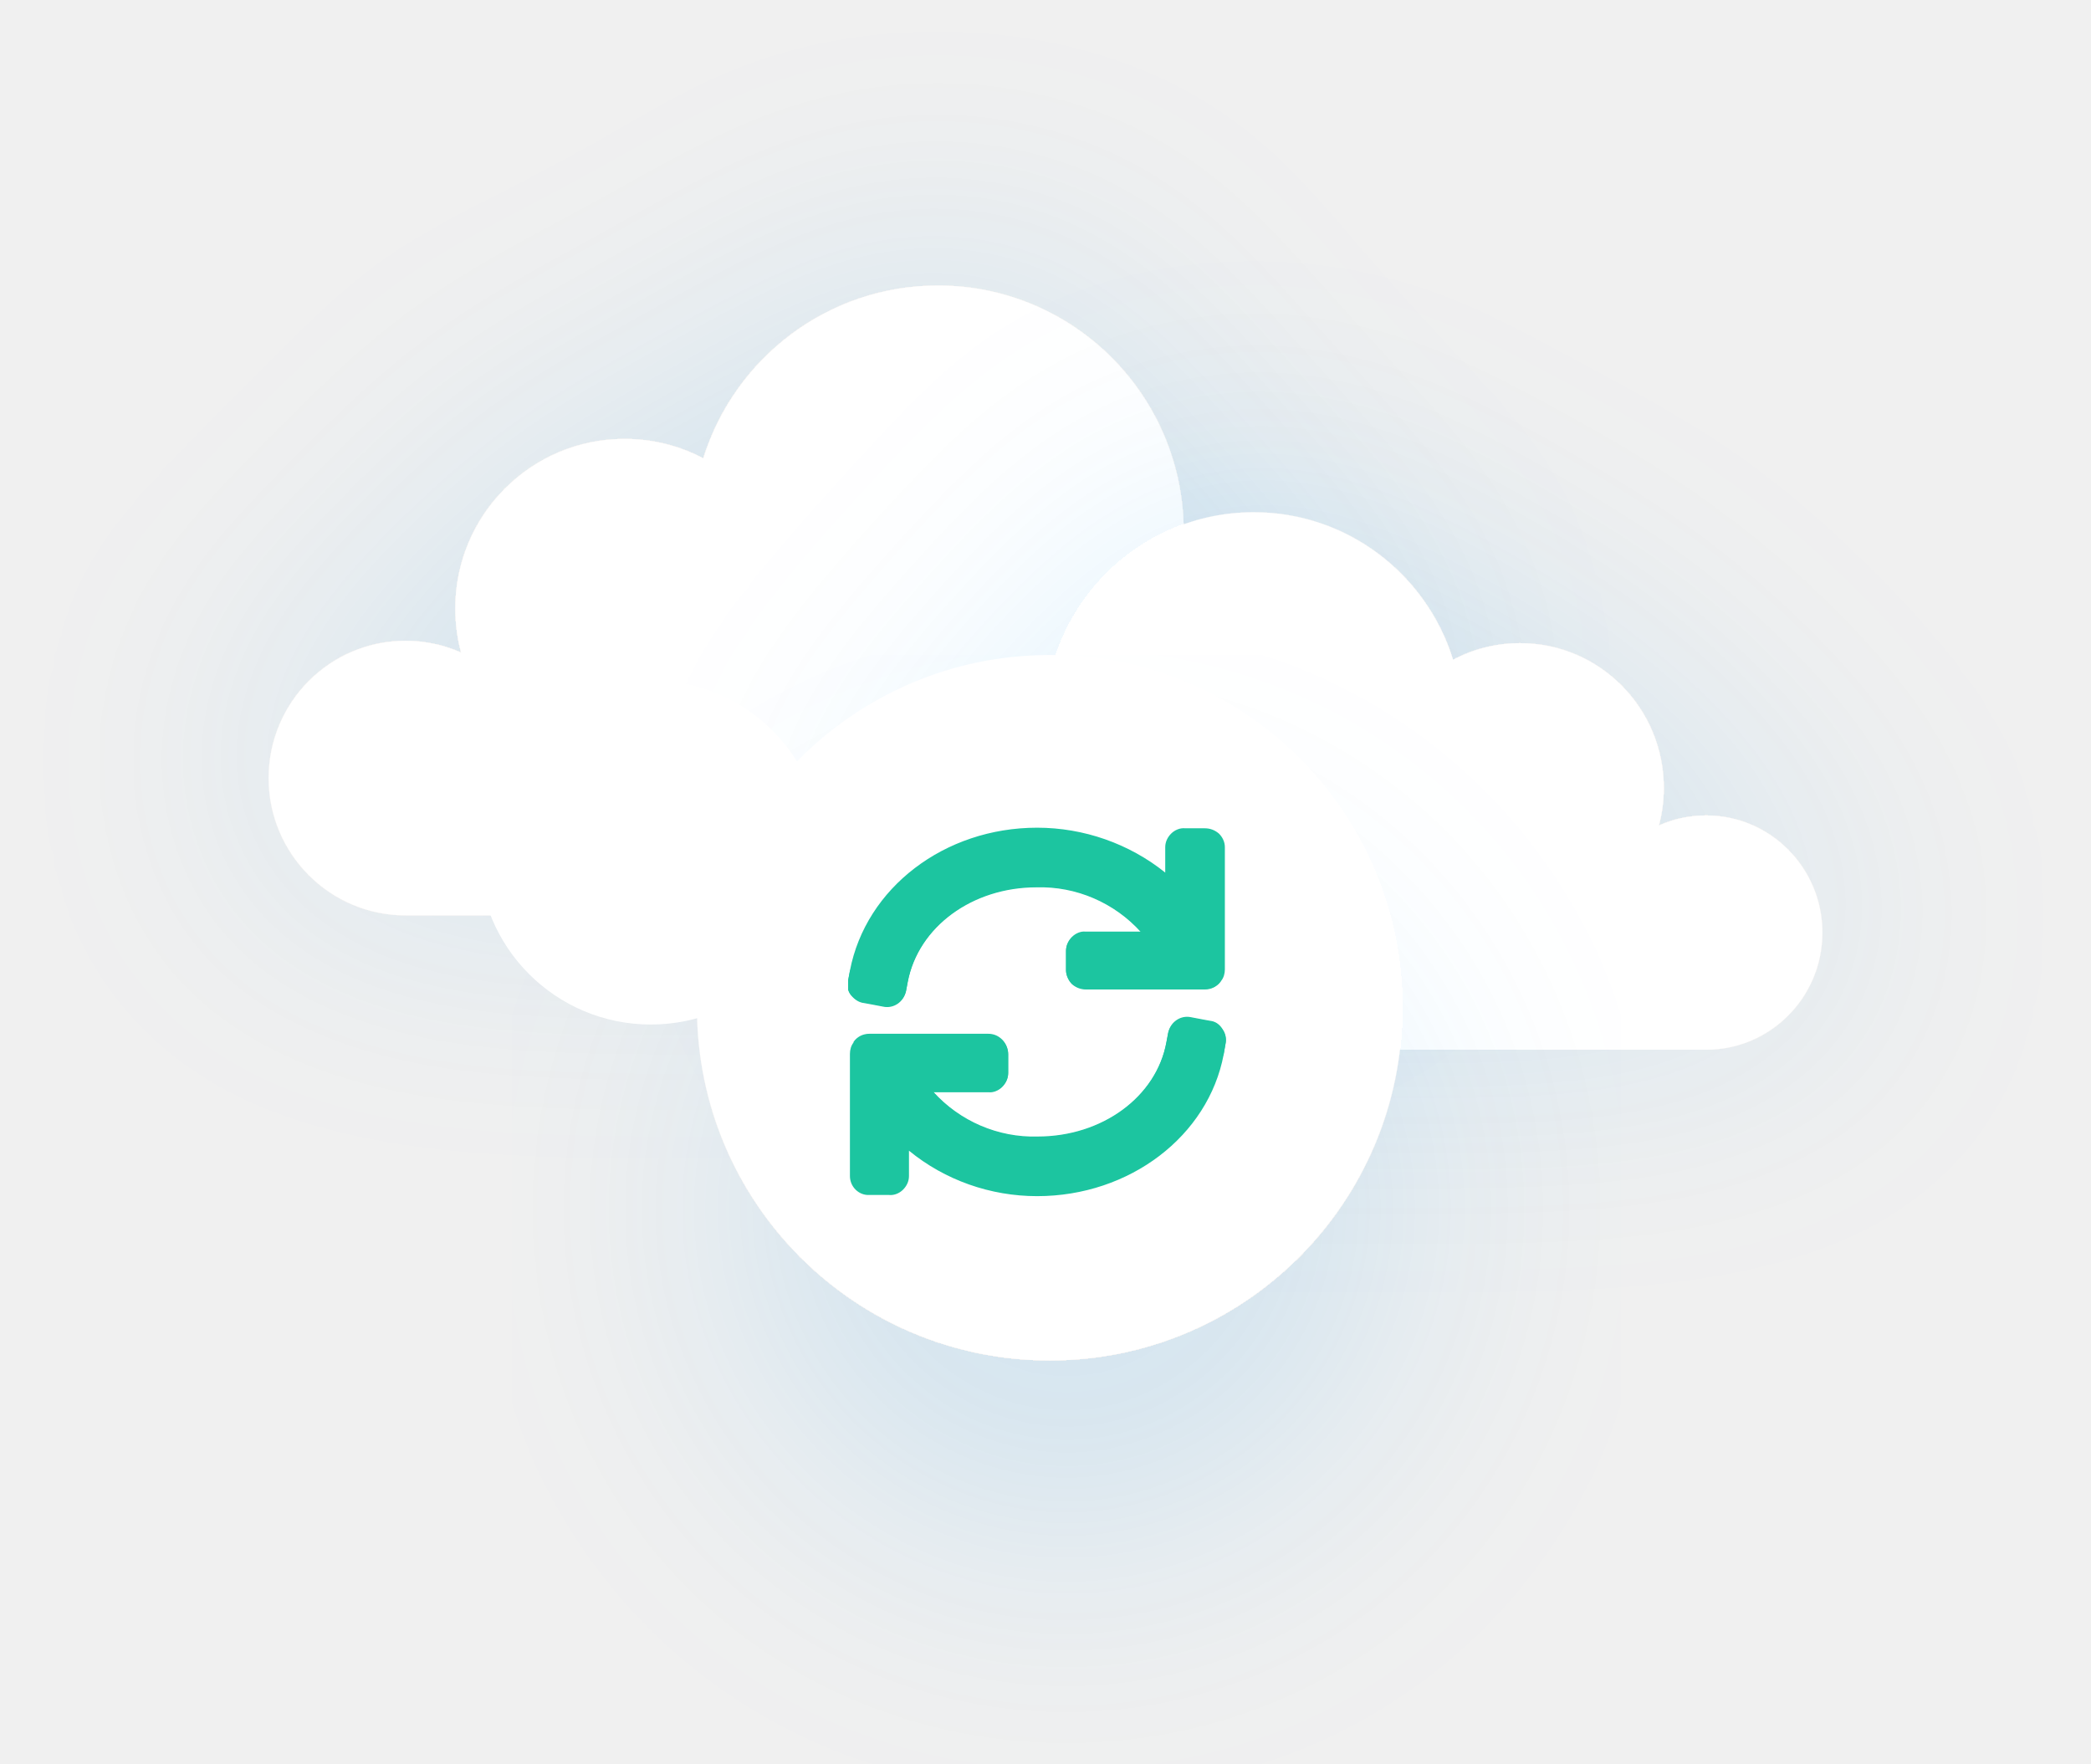
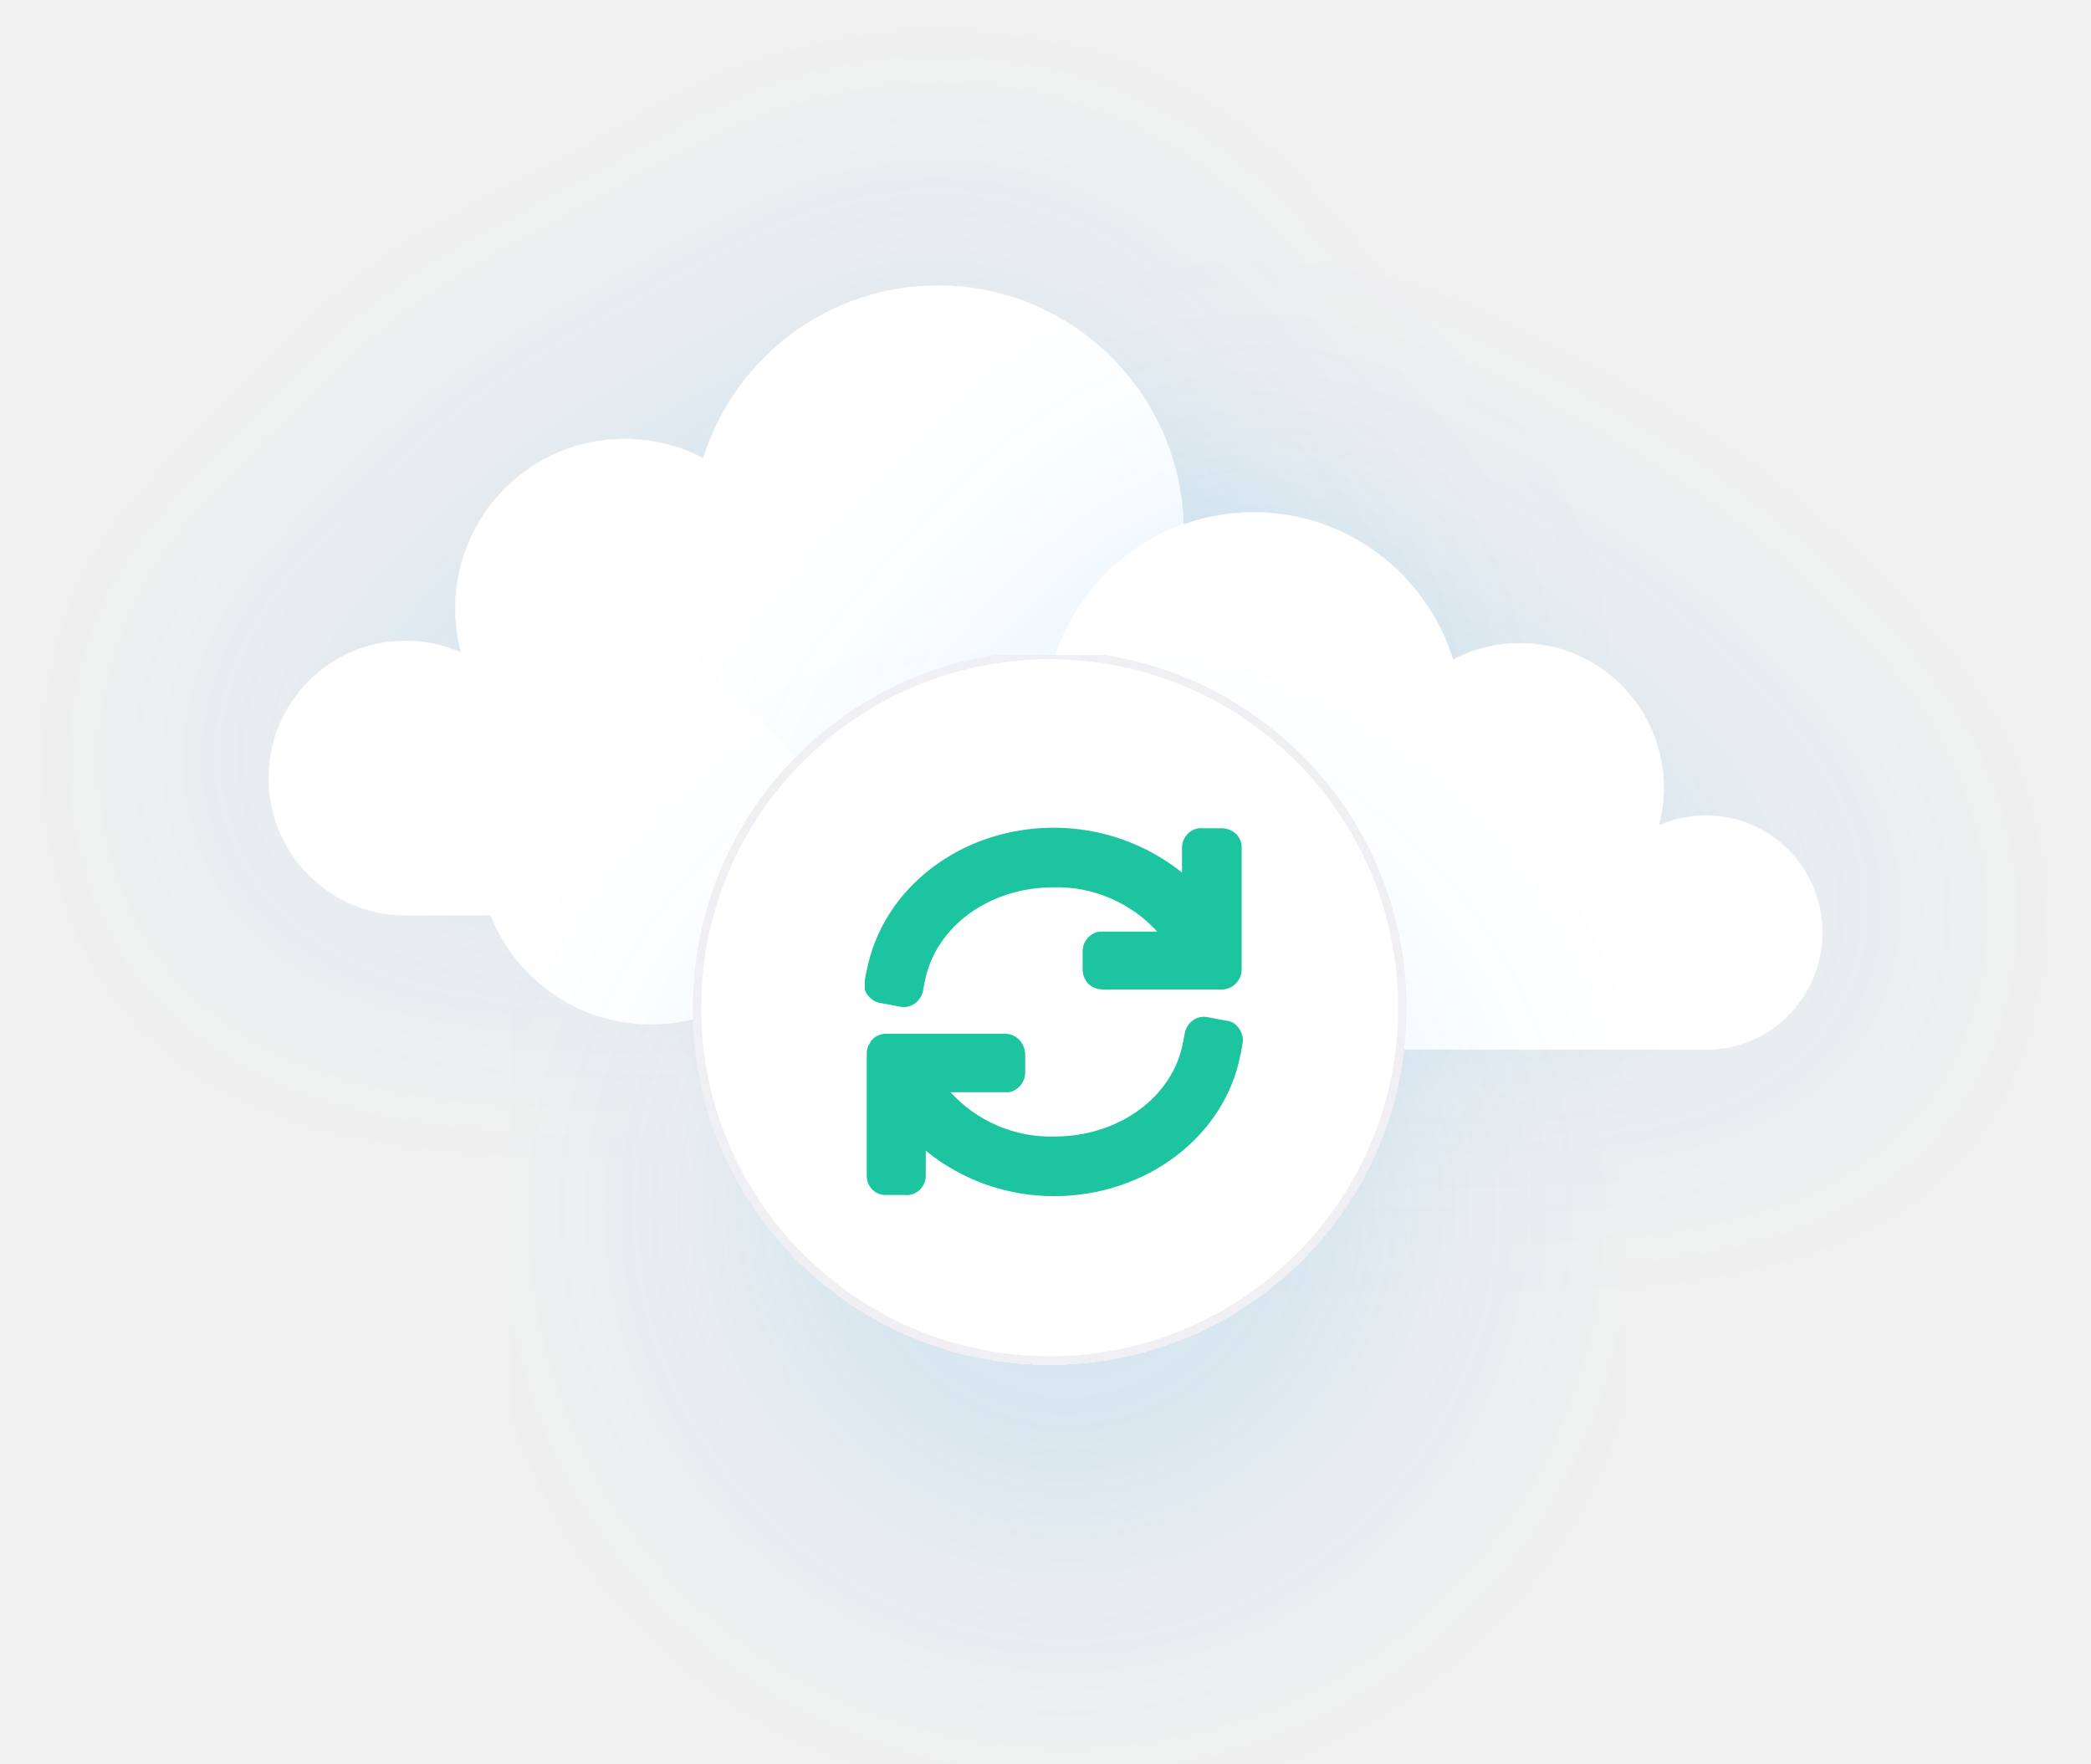
<svg xmlns="http://www.w3.org/2000/svg" width="249" height="210" viewBox="0 0 249 210" fill="none">
  <g filter="url(#filter0_d_1790_12812)" class="animate-subtle-move">
    <path d="M141.503 63.327C141.319 63.327 141.138 63.336 140.956 63.341C140.956 63.336 140.956 63.331 140.956 63.327C140.956 47.13 127.855 34 111.693 34C98.569 34 87.463 42.659 83.752 54.587C80.951 53.108 77.762 52.267 74.376 52.267C63.245 52.267 54.221 61.31 54.221 72.466C54.221 74.283 54.465 76.043 54.914 77.718C52.892 76.818 50.659 76.308 48.304 76.308C39.296 76.308 31.993 83.626 31.993 92.654C31.993 101.682 39.296 109 48.304 109H141.503C154.088 109 164.29 98.776 164.29 86.163C164.29 73.551 154.088 63.327 141.503 63.327Z" fill="white" />
  </g>
  <g filter="url(#filter1_d_1790_12812)" class="animate-subtle-move animation-delay-500">
    <path d="M123.968 86.026C124.124 86.026 124.278 86.034 124.433 86.037C124.433 86.034 124.432 86.03 124.432 86.026C124.432 72.204 135.564 61 149.295 61C160.445 61 169.881 68.389 173.034 78.567C175.414 77.305 178.124 76.588 181.001 76.588C190.458 76.588 198.125 84.305 198.125 93.824C198.125 95.375 197.918 96.877 197.536 98.306C199.254 97.538 201.151 97.103 203.152 97.103C210.805 97.103 217.01 103.348 217.01 111.051C217.01 118.755 210.805 125 203.152 125H123.968C113.275 125 104.608 116.275 104.608 105.513C104.608 94.75 113.275 86.026 123.968 86.026Z" fill="white" />
  </g>
+   <circle cx="77.5" cy="101.5" r="20.5" fill="white" />
  <g filter="url(#filter2_d_1790_12812)">
-     <circle cx="125" cy="120" r="42" fill="white" />
+     <circle cx="125" cy="120" r="42" fill="white" stroke="#F0F0F4" stroke-width="1" />
  </g>
-   <g clip-path="url(#clip0_1790_12812)" class="animate-spin-pause" style="transform-origin: 50% 68%">
-     <path d="M145.859 100.883V115.437C145.859 115.93 145.719 116.422 145.438 116.773C145.016 117.406 144.313 117.758 143.539 117.758H129.336C128.703 117.758 128.141 117.547 127.648 117.125C127.227 116.703 126.945 116.07 126.945 115.508V113.187C126.945 112.555 127.227 111.992 127.648 111.57C128.07 111.148 128.703 110.867 129.266 110.937H135.875C132.711 107.422 128.141 105.453 123.43 105.594C115.766 105.594 109.367 110.305 108.102 116.844L107.891 117.969C107.609 119.234 106.414 120.078 105.148 119.797L103.672 119.516L102.898 119.375C102.266 119.305 101.773 118.953 101.352 118.461C100.93 117.969 100.859 117.336 101 116.703L101.211 115.578C103.109 105.734 112.461 98.562 123.5 98.562C129.055 98.562 134.469 100.461 138.758 103.906V100.883C138.758 100.25 139.039 99.687 139.461 99.266C139.883 98.844 140.516 98.562 141.148 98.633H143.469C144.102 98.633 144.664 98.844 145.156 99.266C145.578 99.687 145.859 100.25 145.859 100.883Z" fill="#1CC5A0" />
-     <path d="M145.367 116.844C144.945 117.477 144.242 117.828 143.469 117.828H129.336C128.703 117.828 128.141 117.617 127.648 117.195C127.227 116.773 126.945 116.141 126.945 115.578V113.258C126.945 112.625 127.227 112.063 127.648 111.641C128.07 111.219 128.703 110.938 129.266 111.008H135.875C132.711 107.492 128.141 105.523 123.43 105.664C115.766 105.664 109.367 110.375 108.102 116.914L107.891 118.039C107.609 119.305 106.414 120.148 105.148 119.867L103.672 119.586L102.898 119.445C102.266 119.375 101.773 119.023 101.352 118.531C100.93 118.039 100.859 117.406 101 116.773L101.211 115.648C106.414 101.164 123.641 102.008 123.641 102.008C138.055 102.008 145.367 116.844 145.367 116.844Z" fill="#1CC5A0" />
-     <path d="M101.211 140.047V125.492C101.211 125 101.352 124.508 101.633 124.156C102.055 123.523 102.758 123.172 103.531 123.172H117.664C118.297 123.172 118.859 123.383 119.352 123.875C119.773 124.297 120.055 124.93 120.055 125.562V127.812C120.055 128.445 119.773 129.008 119.352 129.43C118.93 129.851 118.297 130.133 117.734 130.062H111.125C114.289 133.578 118.859 135.547 123.57 135.406C131.234 135.406 137.703 130.695 138.898 124.156L139.109 123.031C139.391 121.766 140.586 120.922 141.852 121.203L143.328 121.484L144.102 121.625C144.734 121.695 145.227 122.047 145.578 122.609C145.93 123.101 146.07 123.734 145.93 124.367L145.719 125.562C143.891 135.266 134.539 142.437 123.5 142.437C117.945 142.437 112.531 140.539 108.242 137.023V140.047C108.242 140.68 107.961 141.242 107.539 141.664C107.117 142.086 106.484 142.367 105.852 142.297H103.531C102.266 142.367 101.211 141.312 101.211 140.047Z" fill="#1CC5A0" />
-     <path d="M101.633 124.086C102.055 123.453 102.758 123.101 103.531 123.101H117.664C118.297 123.101 118.859 123.312 119.352 123.805C119.773 124.226 120.055 124.859 120.055 125.492V127.742C120.055 128.375 119.773 128.937 119.352 129.359C118.93 129.781 118.297 130.062 117.734 129.992H111.125C114.289 133.508 118.859 135.476 123.57 135.336C131.234 135.336 137.703 130.625 138.898 124.086L139.109 122.961C139.391 121.695 140.586 120.851 141.852 121.133L143.328 121.414L144.102 121.555C144.734 121.625 145.227 121.976 145.578 122.539C145.93 123.031 146.07 123.664 145.93 124.297L145.719 125.492C140.516 139.836 123.359 138.922 123.359 138.922C108.945 138.992 101.633 124.086 101.633 124.086Z" fill="#1CC5A0" />
+   <g clip-path="url(#clip0_1790_12812)" class="animate-spin-pause" style="transform-origin: 50% 57%">
+     <path d="M147.859 100.883V115.437C147.859 115.93 147.719 116.422 147.438 116.773C147.016 117.406 146.313 117.758 145.539 117.758H131.336C130.703 117.758 130.141 117.547 129.648 117.125C129.227 116.703 128.945 116.07 128.945 115.508V113.187C128.945 112.555 129.227 111.992 129.648 111.57C130.07 111.148 130.703 110.867 131.266 110.937H137.875C134.711 107.422 130.141 105.453 125.43 105.594C117.766 105.594 111.367 110.305 110.102 116.844L109.891 117.969C109.609 119.234 108.414 120.078 107.148 119.797L105.672 119.516L104.898 119.375C104.266 119.305 103.773 118.953 103.352 118.461C102.93 117.969 102.859 117.336 103 116.703L103.211 115.578C105.109 105.734 114.461 98.562 125.5 98.562C131.055 98.562 136.469 100.461 140.758 103.906V100.883C140.758 100.25 141.039 99.687 141.461 99.266C141.883 98.844 142.516 98.562 143.148 98.633H145.469C146.102 98.633 146.664 98.844 147.156 99.266C147.578 99.687 147.859 100.25 147.859 100.883Z" fill="#1CC5A0" />
+     <path d="M147.367 116.844C146.945 117.477 146.242 117.828 145.469 117.828H131.336C130.703 117.828 130.141 117.617 129.648 117.195C129.227 116.773 128.945 116.141 128.945 115.578V113.258C128.945 112.625 129.227 112.063 129.648 111.641C130.07 111.219 130.703 110.938 131.266 111.008H137.875C134.711 107.492 130.141 105.523 125.43 105.664C117.766 105.664 111.367 110.375 110.102 116.914L109.891 118.039C109.609 119.305 108.414 120.148 107.148 119.867L105.672 119.586L104.898 119.445C104.266 119.375 103.773 119.023 103.352 118.531C102.93 118.039 102.859 117.406 103 116.773L103.211 115.648C108.414 101.164 125.641 102.008 125.641 102.008C140.055 102.008 147.367 116.844 147.367 116.844Z" fill="#1CC5A0" />
+     <path d="M103.211 140.047V125.492C103.211 125 103.352 124.508 103.633 124.156C104.055 123.523 104.758 123.172 105.531 123.172H119.664C120.297 123.172 120.859 123.383 121.352 123.875C121.773 124.297 122.055 124.93 122.055 125.562V127.812C122.055 128.445 121.773 129.008 121.352 129.43C120.93 129.851 120.297 130.133 119.734 130.062H113.125C116.289 133.578 120.859 135.547 125.57 135.406C133.234 135.406 139.703 130.695 140.898 124.156L141.109 123.031C141.391 121.766 142.586 120.922 143.852 121.203L145.328 121.484L146.102 121.625C146.734 121.695 147.227 122.047 147.578 122.609C147.93 123.101 148.07 123.734 147.93 124.367L147.719 125.562C145.891 135.266 136.539 142.437 125.5 142.437C119.945 142.437 114.531 140.539 110.242 137.023V140.047C110.242 140.68 109.961 141.242 109.539 141.664C109.117 142.086 108.484 142.367 107.852 142.297H105.531C104.266 142.367 103.211 141.312 103.211 140.047Z" fill="#1CC5A0" />
+     <path d="M103.633 124.086C104.055 123.453 104.758 123.101 105.531 123.101H119.664C120.297 123.101 120.859 123.312 121.352 123.805C121.773 124.226 122.055 124.859 122.055 125.492V127.742C122.055 128.375 121.773 128.937 121.352 129.359C120.93 129.781 120.297 130.062 119.734 129.992H113.125C116.289 133.508 120.859 135.476 125.57 135.336C133.234 135.336 139.703 130.625 140.898 124.086L141.109 122.961C141.391 121.695 142.586 120.851 143.852 121.133L145.328 121.414L146.102 121.555C146.734 121.625 147.227 121.976 147.578 122.539C147.93 123.031 148.07 123.664 147.93 124.297L147.719 125.492C142.516 139.836 125.359 138.922 125.359 138.922C110.945 138.992 103.633 124.086 103.633 124.086Z" fill="#1CC5A0" />
  </g>
-   <circle cx="77.5" cy="101.5" r="20.5" fill="white" />
  <defs>
    <filter id="filter0_d_1790_12812" x="-0.007" y="0" width="196.296" height="139" filterUnits="userSpaceOnUse" color-interpolation-filters="sRGB">
      <feFlood flood-opacity="0" result="BackgroundImageFix" />
      <feColorMatrix in="SourceAlpha" type="matrix" values="0 0 0 0 0 0 0 0 0 0 0 0 0 0 0 0 0 0 127 0" result="hardAlpha" />
      <feOffset dy="-2" />
      <feGaussianBlur stdDeviation="16" />
      <feComposite in2="hardAlpha" operator="out" />
      <feColorMatrix type="matrix" values="0 0 0 0 0 0 0 0 0 0.565 0 0 0 0 0.929 0 0 0 0.12 0" />
      <feBlend mode="normal" in2="BackgroundImageFix" result="effect1_dropShadow_1790_12812" />
      <feBlend mode="normal" in="SourceGraphic" in2="effect1_dropShadow_1790_12812" result="shape" />
    </filter>
    <filter id="filter1_d_1790_12812" x="72.608" y="27" width="176.402" height="128" filterUnits="userSpaceOnUse" color-interpolation-filters="sRGB">
      <feFlood flood-opacity="0" result="BackgroundImageFix" />
      <feColorMatrix in="SourceAlpha" type="matrix" values="0 0 0 0 0 0 0 0 0 0 0 0 0 0 0 0 0 0 127 0" result="hardAlpha" />
      <feOffset dy="-2" />
      <feGaussianBlur stdDeviation="16" />
      <feComposite in2="hardAlpha" operator="out" />
      <feColorMatrix type="matrix" values="0 0 0 0 0 0 0 0 0 0.565 0 0 0 0 0.929 0 0 0 0.12 0" />
      <feBlend mode="normal" in2="BackgroundImageFix" result="effect1_dropShadow_1790_12812" />
      <feBlend mode="normal" in="SourceGraphic" in2="effect1_dropShadow_1790_12812" result="shape" />
    </filter>
    <filter id="filter2_d_1790_12812" x="61" y="78" width="132" height="132" filterUnits="userSpaceOnUse" color-interpolation-filters="sRGB">
      <feFlood flood-opacity="0" result="BackgroundImageFix" />
      <feColorMatrix in="SourceAlpha" type="matrix" values="0 0 0 0 0 0 0 0 0 0 0 0 0 0 0 0 0 0 127 0" result="hardAlpha" />
      <feMorphology radius="8" operator="erode" in="SourceAlpha" result="effect1_dropShadow_1790_12812" />
      <feOffset dx="2" dy="24" />
      <feGaussianBlur stdDeviation="16" />
      <feComposite in2="hardAlpha" operator="out" />
      <feColorMatrix type="matrix" values="0 0 0 0 0 0 0 0 0 0.565 0 0 0 0 0.929 0 0 0 0.12 0" />
      <feBlend mode="normal" in2="BackgroundImageFix" result="effect1_dropShadow_1790_12812" />
      <feBlend mode="normal" in="SourceGraphic" in2="effect1_dropShadow_1790_12812" result="shape" />
    </filter>
    <clipPath id="clip0_1790_12812">
-       <rect width="45" height="45" fill="white" transform="translate(101 98)" />
+       <rect width="45" height="45" fill="white" transform="translate(103 98)" />
    </clipPath>
  </defs>
</svg>
